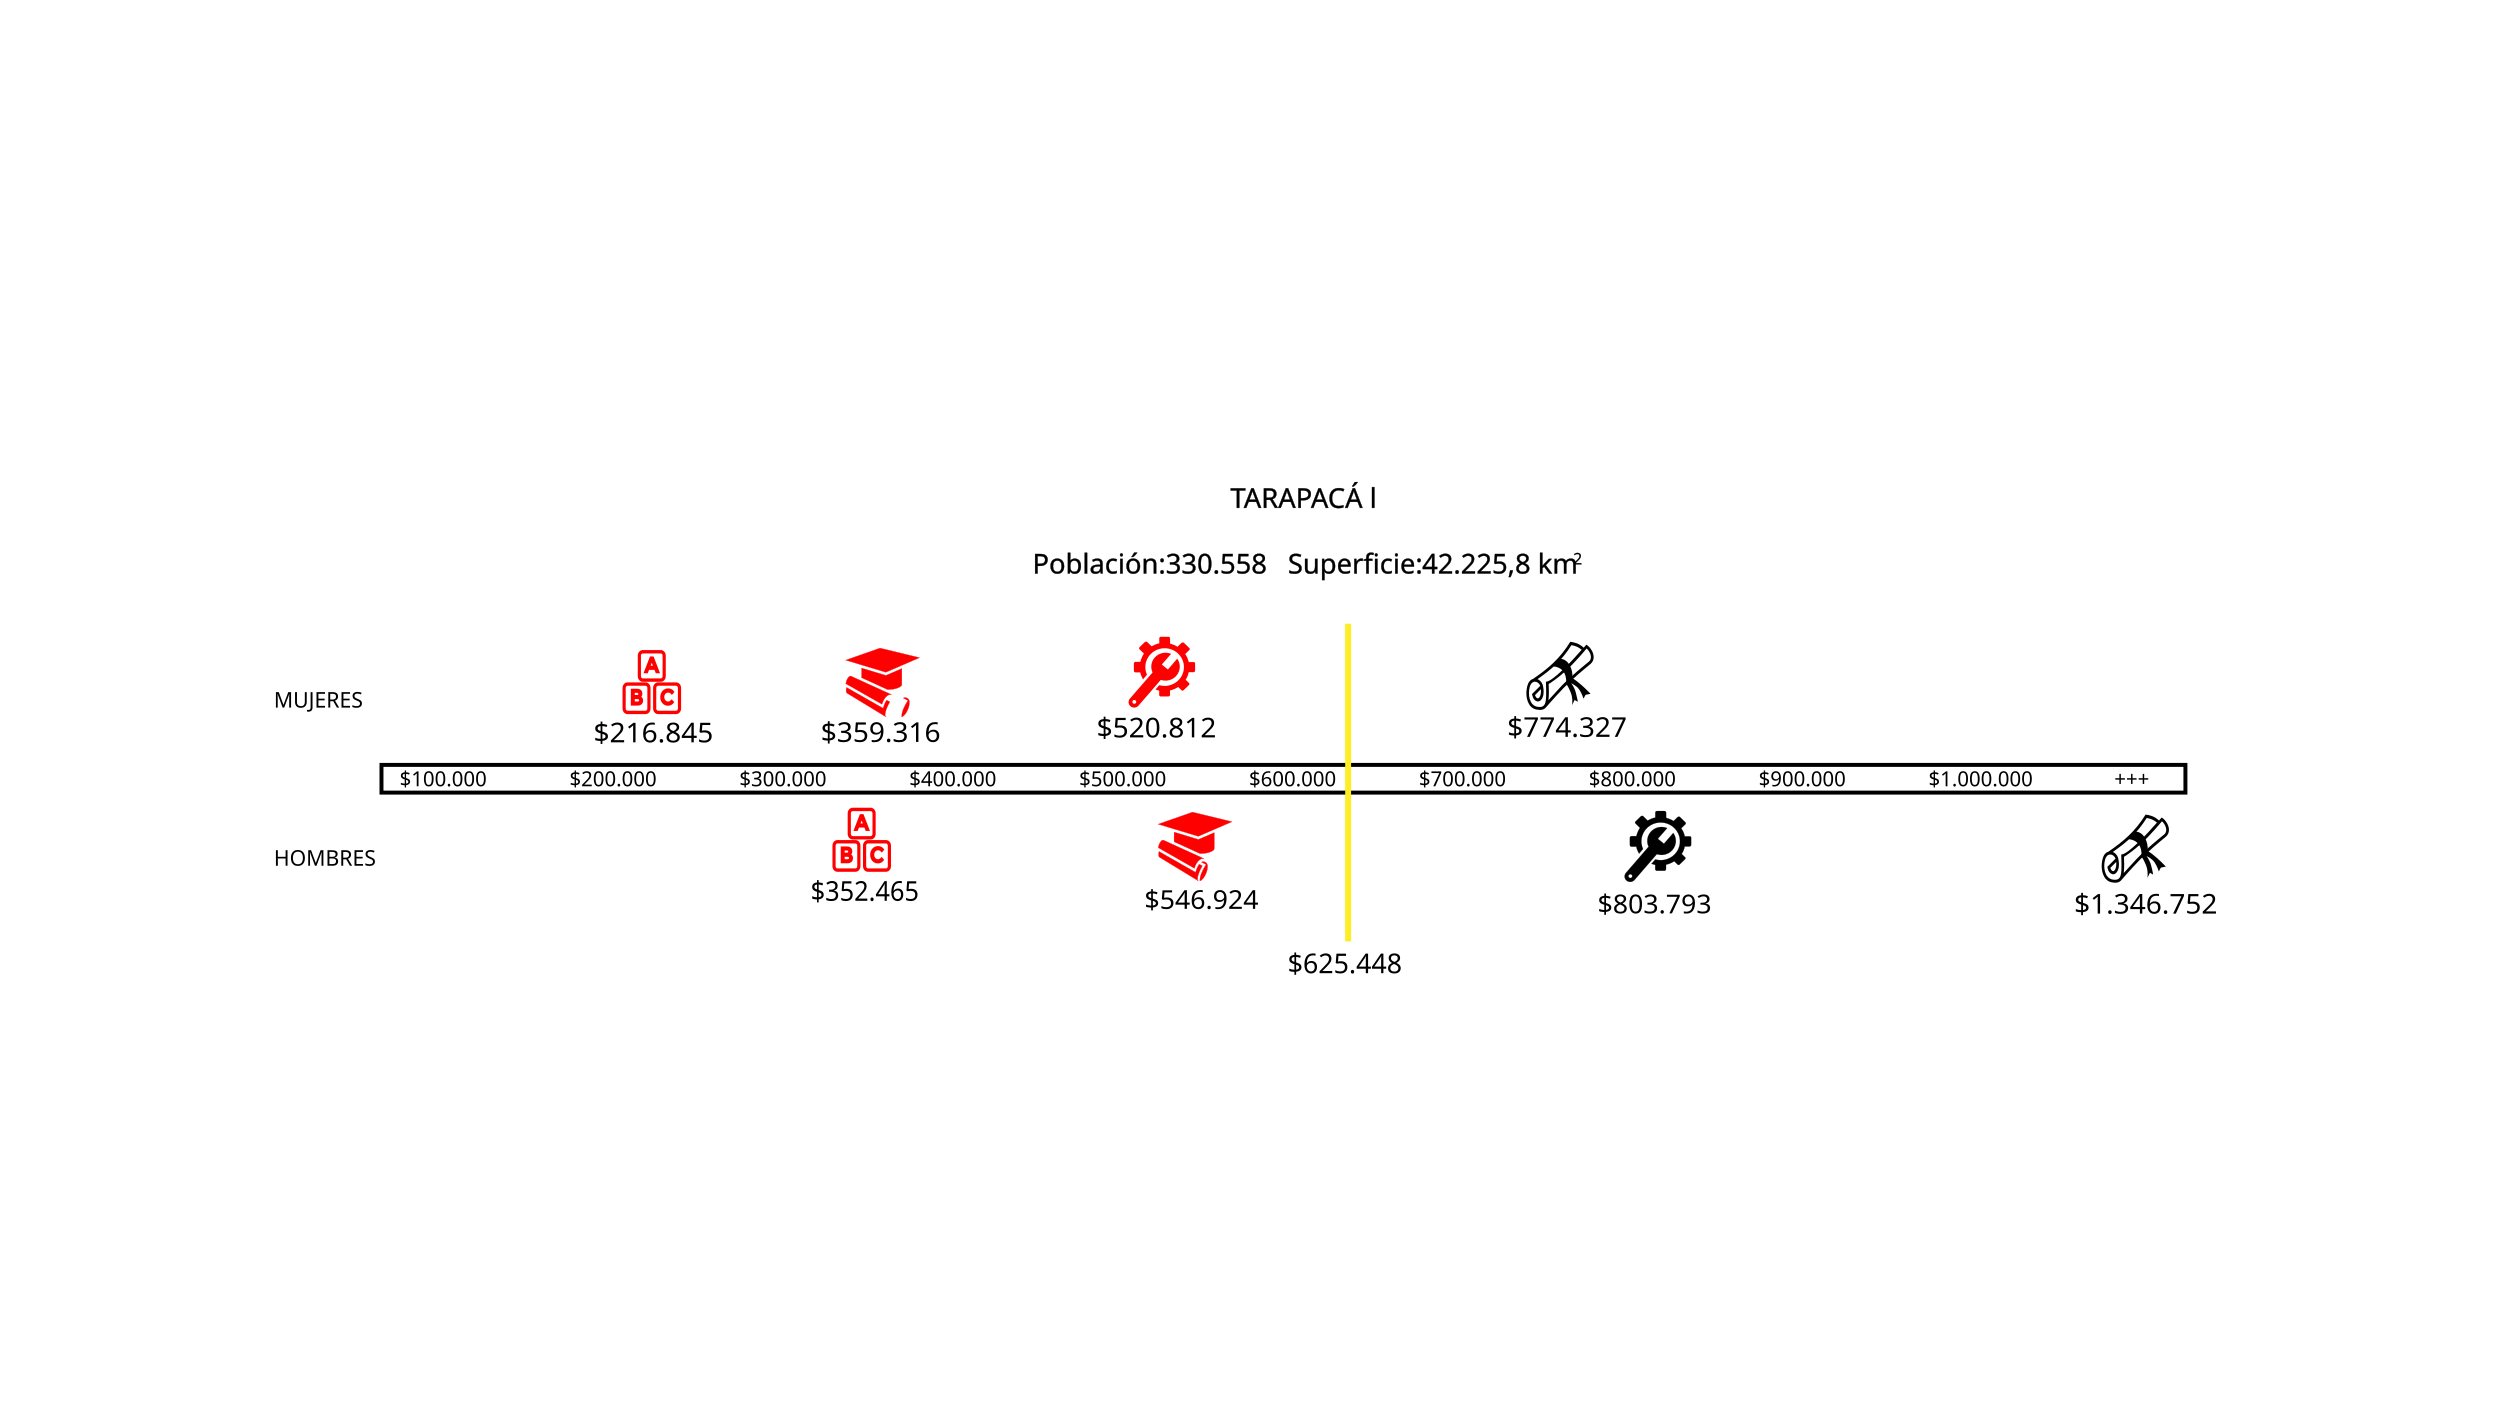
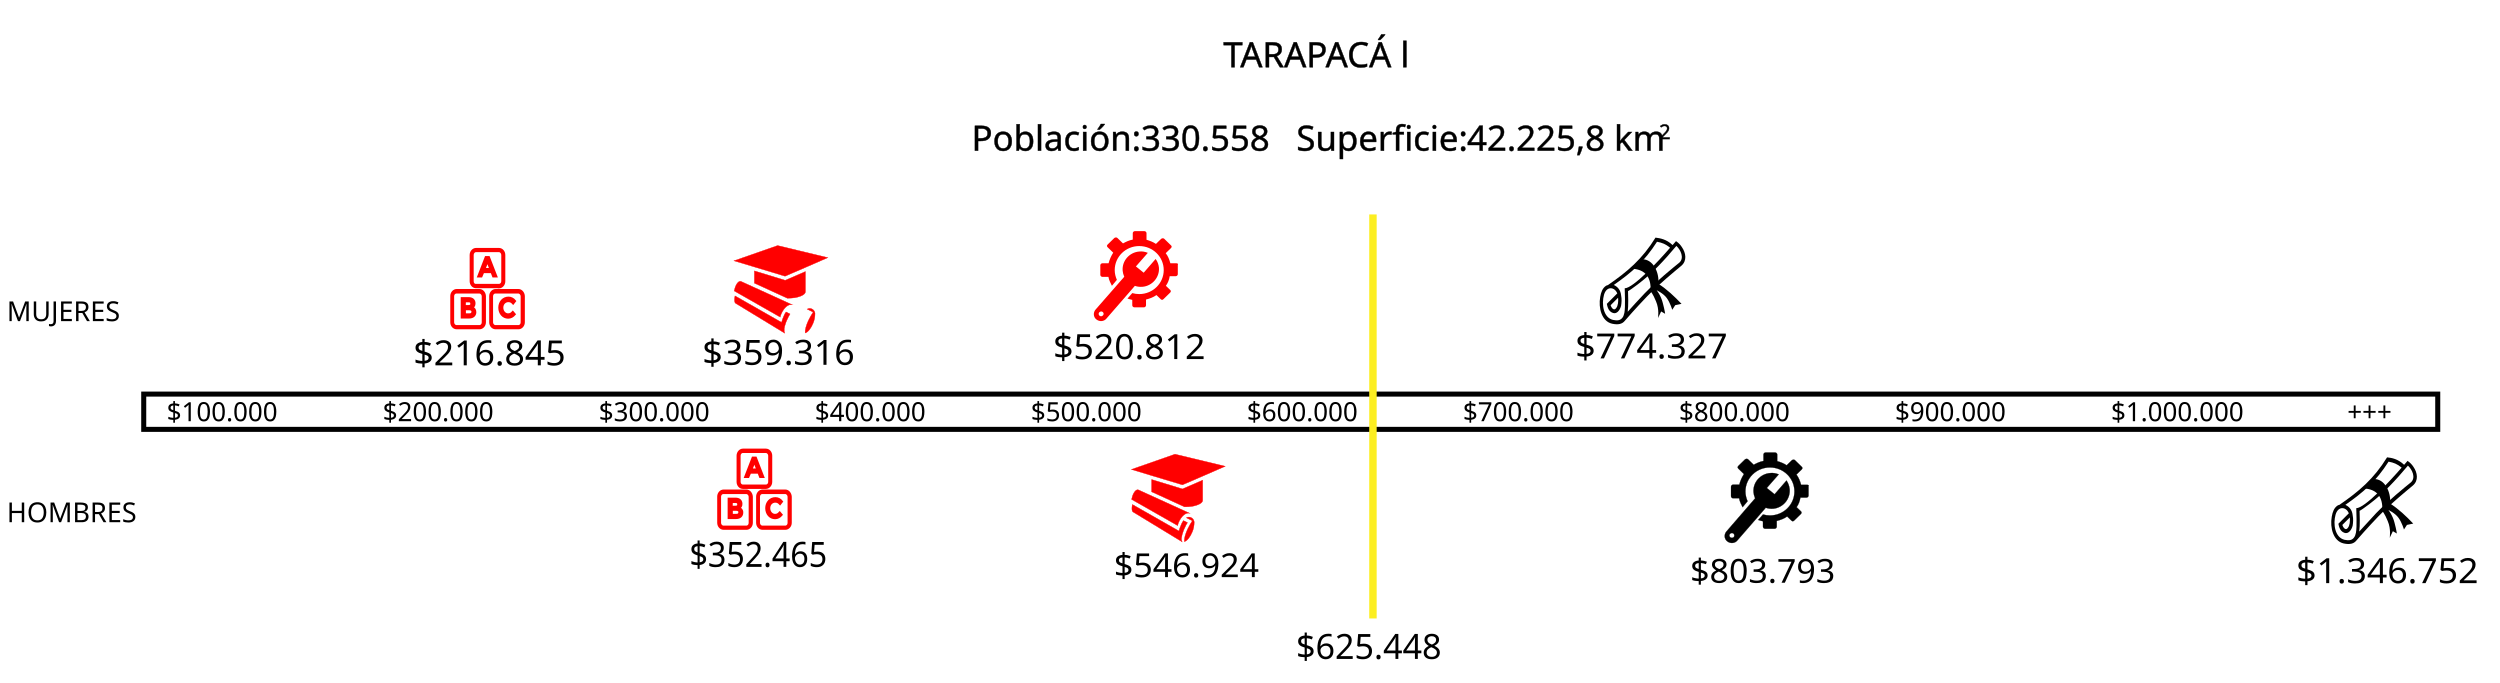
- <svg xmlns="http://www.w3.org/2000/svg" version="1.1" id="Capa_1" x="0px" y="0px" viewBox="0 0 1920 1080" style="enable-background:new 0 0 1920 1080;" xml:space="preserve">
+ <svg xmlns="http://www.w3.org/2000/svg" version="1.1" id="Capa_1" x="0px" y="0px" viewBox="0 0 1509.8 412.4" style="enable-background:new 0 0 1509.8 412.4;" xml:space="preserve">
  <style type="text/css">
	.st0{fill:none;stroke:#000000;stroke-width:3.04;stroke-miterlimit:10;}
	.st1{fill:none;}
- 	.st2{font-family:'Optima-Bold';}
+ 	.st2{font-family:'ArialMT';}
	.st3{font-size:16px;}
- 	.st4{letter-spacing:28.59;}
- 	.st5{letter-spacing:10.21;}
+ 	.st4{letter-spacing:27.6;}
+ 	.st5{letter-spacing:9.2;}
	.st6{fill:#FF0000;}
	.st7{font-size:21px;}
- 	.st8{stroke:#000000;stroke-width:0.25;stroke-miterlimit:10;}
- 	.st9{font-family:'Optima-Regular';}
+ 	.st8{fill:none;stroke:#000000;stroke-width:0.25;stroke-miterlimit:10;}
+ 	.st9{font-size:12.243px;}
	.st10{fill:#FCEE21;}
	.st11{font-family:'Arial-Black';}
	.st12{font-size:16.651px;}
	.st13{fill:#FF0000;stroke:#FF0000;stroke-width:1.334;stroke-miterlimit:10;}
	.st14{fill:#FF0000;stroke:#FF0000;stroke-width:0.217;stroke-miterlimit:10;}
	.st15{font-size:20px;}
	.st16{stroke:#000000;stroke-width:0.141;stroke-miterlimit:10;}
- 	.st17{fill-rule:evenodd;clip-rule:evenodd;}
</style>
-   <rect x="292.98" y="587.44" class="st0" width="1385.42" height="21.28" />
-   <rect x="306.89" y="591.82" class="st1" width="1371.8" height="36.79" />
-   <text transform="matrix(0.9794 0 0 1 306.8856 603.8527)">
-     <tspan x="0" y="0" class="st2 st3">$100.000</tspan>
-     <tspan x="66.72" y="0" class="st2 st3 st4">	</tspan>
-     <tspan x="99.91" y="0" class="st2 st3 st4">	</tspan>
-     <tspan x="133.21" y="0" class="st2 st3">$200.000</tspan>
-     <tspan x="199.93" y="0" class="st2 st3 st4">	</tspan>
-     <tspan x="233.12" y="0" class="st2 st3 st4">	</tspan>
-     <tspan x="266.42" y="0" class="st2 st3">$300.000</tspan>
-     <tspan x="333.14" y="0" class="st2 st3 st4">	</tspan>
-     <tspan x="366.33" y="0" class="st2 st3 st4">	</tspan>
-     <tspan x="399.63" y="0" class="st2 st3">$400.000</tspan>
-     <tspan x="466.35" y="0" class="st2 st3 st4">	</tspan>
-     <tspan x="499.54" y="0" class="st2 st3 st4">	</tspan>
-     <tspan x="532.85" y="0" class="st2 st3">$500.000</tspan>
-     <tspan x="599.57" y="0" class="st2 st3 st4">	</tspan>
-     <tspan x="632.75" y="0" class="st2 st3 st4">	</tspan>
-     <tspan x="666.06" y="0" class="st2 st3">$600.000</tspan>
-     <tspan x="732.78" y="0" class="st2 st3 st4">	</tspan>
-     <tspan x="765.97" y="0" class="st2 st3 st4">	</tspan>
-     <tspan x="799.27" y="0" class="st2 st3">$700.000</tspan>
-     <tspan x="865.99" y="0" class="st2 st3 st4">	</tspan>
-     <tspan x="899.18" y="0" class="st2 st3 st4">	</tspan>
-     <tspan x="932.48" y="0" class="st2 st3">$800.000</tspan>
-     <tspan x="999.2" y="0" class="st2 st3 st4">	</tspan>
-     <tspan x="1032.39" y="0" class="st2 st3 st4">	</tspan>
-     <tspan x="1065.69" y="0" class="st2 st3">$900.000</tspan>
-     <tspan x="1132.41" y="0" class="st2 st3 st4">	</tspan>
-     <tspan x="1165.6" y="0" class="st2 st3 st4">	</tspan>
-     <tspan x="1198.9" y="0" class="st2 st3">$1.000.000 </tspan>
-     <tspan x="1283.41" y="0" class="st2 st3 st5">	</tspan>
-     <tspan x="1298.81" y="0" class="st2 st3 st4">	</tspan>
-     <tspan x="1332.11" y="0" class="st2 st3">   +++</tspan>
-   </text>
-   <path class="st6" d="M916.69,508.47h-3.72c-0.57-2.29-1.37-4.25-2.75-6.15l3.15-3.07c0.17-0.17,0.4-0.56,0.4-0.78  c0-0.39-0.17-0.56-0.4-0.78l-4.12-4.02c-0.4-0.39-1.2-0.39-1.77,0l-3.15,3.07c-1.77-1.17-3.72-1.9-5.72-2.51v-4.02  c0-0.56-0.57-1.17-1.2-1.17h-5.89c-0.57,0-1.2,0.56-1.2,1.17v3.86c-2.17,0.39-4.12,1.34-5.89,2.29l-3.38-3.3  c-0.4-0.39-1.2-0.39-1.77,0l-4.12,4.02c-0.17,0.17-0.4,0.56-0.4,0.78c0,0.17,0.17,0.56,0.4,0.78l3.38,3.3  c-1.2,1.9-2.17,4.02-2.75,6.37h-3.78c-0.57,0-1.2,0.56-1.2,1.17v5.76c0,0.56,0.57,1.17,1.2,1.17h3.72c0.34,1.96,1.26,3.74,2.12,5.36  l3.03-3.58c-0.8-1.79-1.26-3.8-1.26-5.87c0-7.99,6.64-14.47,14.82-14.47c8.18,0,14.82,6.48,14.82,14.47s-6.64,14.47-14.82,14.47  c-1.43,0-2.86-0.22-4.18-0.56l-2.86,3.35c0.92,0.34,1.89,0.61,2.86,0.84v3.3c0,0.56,0.57,1.17,1.2,1.17h5.89  c0.57,0,1.2-0.56,1.2-1.17v-3.46c2.35-0.56,4.35-1.34,6.29-2.68l2.57,2.51c0.17,0.17,0.57,0.39,0.8,0.39s0.57-0.17,0.8-0.39  l4.12-4.02c0.17-0.17,0.4-0.56,0.4-0.78c0-0.39-0.17-0.56-0.4-0.78l-2.57-2.51c1.2-1.73,1.95-3.63,2.35-5.76h3.72  c0.57,0,1.2-0.56,1.2-1.17v-5.81C917.89,509.08,917.49,508.47,916.69,508.47z" />
-   <path class="st6" d="M906.05,511.09c-0.17-1.84-0.8-3.63-1.95-5.2l-7.15,8.27l-4.69-3.8l7.15-8.21c-1.66-0.67-3.43-0.95-5.21-0.84  c-6.01,0.5-10.53,5.7-10.01,11.57c0.11,1.17,0.4,2.35,0.92,3.46l0.06,0.11l-17.39,20.06c-0.74,0.84-1.09,1.96-1.03,3.07  c0.11,1.12,0.63,2.12,1.49,2.85c0.86,0.73,2,1.06,3.15,1.01c1.14-0.11,2.17-0.61,2.92-1.45l17.16-19.84l0.17,0.06  c1.43,0.45,2.92,0.61,4.4,0.5C902.04,522.22,906.56,517.02,906.05,511.09z M871.27,540.49c-0.86,0.06-1.54-0.56-1.6-1.34  c-0.06-0.84,0.57-1.51,1.37-1.56c0.86-0.06,1.54,0.56,1.6,1.34C872.7,539.71,872.12,540.43,871.27,540.49z" />
-   <rect x="988.9" y="731.63" class="st1" width="91.99" height="32.32" />
-   <text transform="matrix(0.9794 0 0 1 988.9042 747.4196)" class="st2 st7">$625.448</text>
-   <rect x="784" y="374.27" class="st1" width="439.9" height="108.68" />
-   <text transform="matrix(1 0 0 1 945.0023 390.0627)" class="st8 st2 st7">TARAPACÁ l</text>
-   <text transform="matrix(1 0 0 1 792.9501 440.4626)" class="st8 st2 st7">Población:</text>
-   <text transform="matrix(1 0 0 1 889.8427 440.4626)" class="st8 st9 st7"> 330.558   </text>
-   <text transform="matrix(1 0 0 1 989.0868 440.4626)" class="st8 st2 st7">Superficie:</text>
-   <text transform="matrix(1 0 0 1 1086.736 440.4626)" class="st8 st9 st7"> 42.225,8 km</text>
-   <text transform="matrix(0.583 0 0 0.583 1208.135 433.4699)" class="st8 st9 st7">2</text>
-   <rect x="1033.1" y="479" class="st10" width="4.53" height="244" />
-   <rect x="210.34" y="531.5" class="st1" width="105.45" height="23.66" />
-   <text transform="matrix(0.9794 0 0 1 210.3363 543.4244)" class="st11 st12">MUJERES</text>
-   <rect x="210.34" y="652.95" class="st1" width="96.18" height="26.03" />
-   <text transform="matrix(0.9794 0 0 1 210.3363 664.8683)" class="st11 st12">HOMBRES</text>
-   <rect x="409.4" y="415.74" class="st1" width="80.55" height="23.32" />
+   <rect x="86.8" y="238" class="st0" width="1385.4" height="21.3" />
+   <rect x="100.7" y="242.3" class="st1" width="1371.8" height="36.8" />
+   <text transform="matrix(0.9794 0 0 1 100.686 254.37)" class="st2 st3">$100.000</text>
+   <text transform="matrix(0.9794 0 0 1 166.0317 254.37)" class="st2 st3 st4"> </text>
+   <text transform="matrix(0.9794 0 0 1 198.538 254.37)" class="st2 st3 st4"> </text>
+   <text transform="matrix(0.9794 0 0 1 231.1518 254.37)" class="st2 st3">$200.000</text>
+   <text transform="matrix(0.9794 0 0 1 296.4975 254.37)" class="st2 st3 st4"> </text>
+   <text transform="matrix(0.9794 0 0 1 329.0038 254.37)" class="st2 st3 st4"> </text>
+   <text transform="matrix(0.9794 0 0 1 361.6176 254.37)" class="st2 st3">$300.000</text>
+   <text transform="matrix(0.9794 0 0 1 426.9633 254.37)" class="st2 st3 st4"> </text>
+   <text transform="matrix(0.9794 0 0 1 459.4692 254.37)" class="st2 st3 st4"> </text>
+   <text transform="matrix(0.9794 0 0 1 492.0834 254.37)" class="st2 st3">$400.000</text>
+   <text transform="matrix(0.9794 0 0 1 557.4291 254.37)" class="st2 st3 st4"> </text>
+   <text transform="matrix(0.9794 0 0 1 589.935 254.37)" class="st2 st3 st4"> </text>
+   <text transform="matrix(0.9794 0 0 1 622.559 254.37)" class="st2 st3">$500.000</text>
+   <text transform="matrix(0.9794 0 0 1 687.9047 254.37)" class="st2 st3 st4"> </text>
+   <text transform="matrix(0.9794 0 0 1 720.4018 254.37)" class="st2 st3 st4"> </text>
+   <text transform="matrix(0.9794 0 0 1 753.0248 254.37)" class="st2 st3">$600.000</text>
+   <text transform="matrix(0.9794 0 0 1 818.3705 254.37)" class="st2 st3 st4"> </text>
+   <text transform="matrix(0.9794 0 0 1 850.8774 254.37)" class="st2 st3 st4"> </text>
+   <text transform="matrix(0.9794 0 0 1 883.4907 254.37)" class="st2 st3">$700.000</text>
+   <text transform="matrix(0.9794 0 0 1 948.8364 254.37)" class="st2 st3 st4"> </text>
+   <text transform="matrix(0.9794 0 0 1 981.3432 254.37)" class="st2 st3 st4"> </text>
+   <text transform="matrix(0.9794 0 0 1 1013.957 254.37)" class="st2 st3">$800.000</text>
+   <text transform="matrix(0.9794 0 0 1 1079.302 254.37)" class="st2 st3 st4"> </text>
+   <text transform="matrix(0.9794 0 0 1 1111.809 254.37)" class="st2 st3 st4"> </text>
+   <text transform="matrix(0.9794 0 0 1 1144.423 254.37)" class="st2 st3">$900.000</text>
+   <text transform="matrix(0.9794 0 0 1 1209.768 254.37)" class="st2 st3 st4"> </text>
+   <text transform="matrix(0.9794 0 0 1 1242.275 254.37)" class="st2 st3 st4"> </text>
+   <text transform="matrix(0.9794 0 0 1 1274.889 254.37)" class="st2 st3">$1.000.000 </text>
+   <text transform="matrix(0.9794 0 0 1 1357.658 254.37)" class="st2 st3 st5"> </text>
+   <text transform="matrix(0.9794 0 0 1 1372.741 254.37)" class="st2 st3 st4"> </text>
+   <text transform="matrix(0.9794 0 0 1 1405.355 254.37)" class="st2 st3">   +++</text>
+   <path class="st6" d="M710.5,159h-3.7c-0.6-2.3-1.4-4.3-2.8-6.1l3.2-3.1c0.2-0.2,0.4-0.6,0.4-0.8c0-0.4-0.2-0.6-0.4-0.8l-4.1-4  c-0.4-0.4-1.2-0.4-1.8,0l-3.2,3.1c-1.8-1.2-3.7-1.9-5.7-2.5v-4c0-0.6-0.6-1.2-1.2-1.2h-5.9c-0.6,0-1.2,0.6-1.2,1.2v3.9  c-2.2,0.4-4.1,1.3-5.9,2.3l-3.4-3.3c-0.4-0.4-1.2-0.4-1.8,0l-4.1,4c-0.2,0.2-0.4,0.6-0.4,0.8c0,0.2,0.2,0.6,0.4,0.8l3.4,3.3  c-1.2,1.9-2.2,4-2.8,6.4h-3.8c-0.6,0-1.2,0.6-1.2,1.2v5.8c0,0.6,0.6,1.2,1.2,1.2h3.7c0.3,2,1.3,3.7,2.1,5.4l3-3.6  c-0.8-1.8-1.3-3.8-1.3-5.9c0-8,6.6-14.5,14.8-14.5s14.8,6.5,14.8,14.5s-6.6,14.5-14.8,14.5c-1.4,0-2.9-0.2-4.2-0.6l-2.9,3.3  c0.9,0.3,1.9,0.6,2.9,0.8v3.3c0,0.6,0.6,1.2,1.2,1.2h5.9c0.6,0,1.2-0.6,1.2-1.2v-3.5c2.3-0.6,4.3-1.3,6.3-2.7l2.6,2.5  c0.2,0.2,0.6,0.4,0.8,0.4s0.6-0.2,0.8-0.4l4.1-4c0.2-0.2,0.4-0.6,0.4-0.8c0-0.4-0.2-0.6-0.4-0.8l-2.6-2.5c1.2-1.7,2-3.6,2.3-5.8h3.7  c0.6,0,1.2-0.6,1.2-1.2v-5.8C711.7,159.6,711.3,159,710.5,159z" />
+   <path class="st6" d="M699.9,161.6c-0.2-1.8-0.8-3.6-2-5.2l-7.2,8.3l-4.7-3.8l7.2-8.2c-1.7-0.7-3.4-1-5.2-0.8  c-6,0.5-10.5,5.7-10,11.6c0.1,1.2,0.4,2.3,0.9,3.5l0.1,0.1L661.6,187c-0.7,0.8-1.1,2-1,3.1c0.1,1.1,0.6,2.1,1.5,2.8s2,1.1,3.2,1  c1.1-0.1,2.2-0.6,2.9-1.5l17.2-19.8l0.2,0.1c1.4,0.5,2.9,0.6,4.4,0.5C695.8,172.7,700.4,167.5,699.9,161.6z M665.1,191  c-0.9,0.1-1.5-0.6-1.6-1.3c-0.1-0.8,0.6-1.5,1.4-1.6c0.9-0.1,1.5,0.6,1.6,1.3S665.9,190.9,665.1,191z" />
+   <rect x="782.7" y="382.1" class="st1" width="92" height="32.3" />
+   <text transform="matrix(0.9794 0 0 1 782.7045 397.9374)" class="st2 st7">$625.448</text>
+   <rect x="577.8" y="24.8" class="st1" width="439.9" height="108.7" />
+   <text transform="matrix(1 0 0 1 738.8026 40.5802)" class="st2 st7">TARAPACÁ l</text>
+   <text transform="matrix(1 0 0 1 738.8026 40.5802)" class="st8 st2 st7">TARAPACÁ l</text>
+   <text transform="matrix(1 0 0 1 586.7503 90.9801)" class="st2 st7">Población:</text>
+   <text transform="matrix(1 0 0 1 586.7503 90.9801)" class="st8 st2 st7">Población:</text>
+   <text transform="matrix(1 0 0 1 683.6429 90.9801)" class="st2 st7"> 330.558   </text>
+   <text transform="matrix(1 0 0 1 683.6429 90.9801)" class="st8 st2 st7"> 330.558   </text>
+   <text transform="matrix(1 0 0 1 782.887 90.9801)" class="st2 st7">Superficie:</text>
+   <text transform="matrix(1 0 0 1 782.887 90.9801)" class="st8 st2 st7">Superficie:</text>
+   <text transform="matrix(1 0 0 1 880.5359 90.9801)" class="st2 st7"> 42.225,8 km</text>
+   <text transform="matrix(1 0 0 1 880.5359 90.9801)" class="st8 st2 st7"> 42.225,8 km</text>
+   <text transform="matrix(1 0 0 1 1001.935 83.9872)" class="st2 st9">2</text>
+   <text transform="matrix(1 0 0 1 1001.935 83.9872)" class="st8 st2 st9">2</text>
+   <rect x="826.9" y="129.5" class="st10" width="4.5" height="244" />
+   <rect x="4.1" y="182" class="st1" width="105.4" height="23.7" />
+   <text transform="matrix(0.9794 0 0 1 4.1366 193.9423)" class="st11 st12">MUJERES</text>
+   <rect x="4.1" y="303.5" class="st1" width="96.2" height="26" />
+   <text transform="matrix(0.9794 0 0 1 4.1366 315.3857)" class="st11 st12">HOMBRES</text>
+   <rect x="203.2" y="66.3" class="st1" width="80.6" height="23.3" />
  <g>
    <g>
-       <path class="st13" d="M656.99,645.83h-13.84c-1.74,0-3.16,1.62-3.16,3.61v15.82c0,1.99,1.42,3.61,3.16,3.61h13.84    c1.74,0,3.16-1.62,3.16-3.61v-15.82C660.14,647.45,658.73,645.83,656.99,645.83z M659.04,665.26c0,1.3-0.92,2.35-2.06,2.35h-13.84    c-1.13,0-2.06-1.06-2.06-2.35v-15.82c0-1.3,0.92-2.35,2.06-2.35h13.84c1.13,0,2.06,1.06,2.06,2.35L659.04,665.26L659.04,665.26z" />
-       <path class="st13" d="M652.39,656.3c0.96-0.49,1.49-1.1,1.49-2.5c0-1.72-1.01-3.07-3.58-3.07h-3.95v11.59h4.44    c2.64,0,3.66-1.48,3.66-3.22C654.45,657.61,653.62,656.61,652.39,656.3z M648.06,652.54h2.19c1.09,0,1.84,0.32,1.84,1.56    c0,0.96-0.62,1.44-1.86,1.44h-2.18L648.06,652.54L648.06,652.54z M650.75,660.51h-2.68v-3.17h2.47c1.44,0,2.16,0.51,2.16,1.54    C652.69,660.21,651.92,660.51,650.75,660.51z" />
-       <path class="st13" d="M668.68,644.05c1.74,0,3.16-1.62,3.16-3.61v-15.82c0-1.99-1.42-3.61-3.16-3.61h-13.84    c-1.74,0-3.16,1.62-3.16,3.61v15.82c0,1.99,1.42,3.61,3.16,3.61L668.68,644.05L668.68,644.05z M652.79,640.45v-15.82    c0-1.3,0.92-2.35,2.06-2.35h13.84c1.13,0,2.06,1.06,2.06,2.35v15.82c0,1.3-0.92,2.35-2.06,2.35h-13.84    C653.71,642.8,652.79,641.74,652.79,640.45z" />
-       <path class="st13" d="M659.23,634.87h5.08l1.02,2.64h1.83l-4.47-11.59h-1.83l-4.47,11.59h1.83L659.23,634.87z M661.76,628.29    l1.84,4.78h-3.68L661.76,628.29z" />
-       <path class="st13" d="M680.45,645.83h-13.84c-1.74,0-3.16,1.62-3.16,3.61v15.82c0,1.99,1.42,3.61,3.16,3.61h13.84    c1.74,0,3.16-1.62,3.16-3.61v-15.82C683.6,647.45,682.19,645.83,680.45,645.83z M682.51,665.26c0,1.3-0.92,2.35-2.06,2.35h-13.84    c-1.13,0-2.06-1.06-2.06-2.35v-15.82c0-1.3,0.92-2.35,2.06-2.35h13.84c1.13,0,2.06,1.06,2.06,2.35L682.51,665.26L682.51,665.26z" />
-       <path class="st13" d="M674.35,652.37c1.23,0,1.98,0.43,2.89,1.43l1.09-1.36c-1.05-1.33-2.37-1.99-3.94-1.99    c-3.19,0-5.45,2.61-5.45,6.03c0,3.53,2.31,5.97,5.33,5.97c1.53,0,2.84-0.68,3.91-2.04l-1.1-1.29c-1.05,1.12-1.82,1.43-2.86,1.43    c-1.83,0-3.5-1.68-3.5-4.14C670.73,653.99,672.35,652.37,674.35,652.37z" />
+       <path class="st13" d="M450.8,296.3H437c-1.7,0-3.2,1.6-3.2,3.6v15.8c0,2,1.4,3.6,3.2,3.6h13.8c1.7,0,3.2-1.6,3.2-3.6V300    C453.9,298,452.5,296.3,450.8,296.3z M452.8,315.8c0,1.3-0.9,2.3-2.1,2.3h-13.8c-1.1,0-2.1-1.1-2.1-2.3V300c0-1.3,0.9-2.3,2.1-2.3    h13.8c1.1,0,2.1,1.1,2.1,2.3V315.8L452.8,315.8z" />
+       <path class="st13" d="M446.2,306.8c1-0.5,1.5-1.1,1.5-2.5c0-1.7-1-3.1-3.6-3.1h-4v11.6h4.4c2.6,0,3.7-1.5,3.7-3.2    C448.3,308.1,447.4,307.1,446.2,306.8z M441.9,303.1h2.2c1.1,0,1.8,0.3,1.8,1.6c0,1-0.6,1.4-1.9,1.4h-2.2L441.9,303.1L441.9,303.1    z M444.6,311h-2.7v-3.2h2.5c1.4,0,2.2,0.5,2.2,1.5C446.5,310.7,445.7,311,444.6,311z" />
+       <path class="st13" d="M462.5,294.6c1.7,0,3.2-1.6,3.2-3.6v-15.8c0-2-1.4-3.6-3.2-3.6h-13.8c-1.7,0-3.2,1.6-3.2,3.6V291    c0,2,1.4,3.6,3.2,3.6H462.5L462.5,294.6z M446.6,291v-15.8c0-1.3,0.9-2.3,2.1-2.3h13.8c1.1,0,2.1,1.1,2.1,2.3V291    c0,1.3-0.9,2.3-2.1,2.3h-13.8C447.5,293.3,446.6,292.3,446.6,291z" />
+       <path class="st13" d="M453,285.4h5.1l1,2.6h1.8l-4.5-11.6h-1.8l-4.5,11.6h1.8L453,285.4z M455.6,278.8l1.8,4.8h-3.7L455.6,278.8z" />
+       <path class="st13" d="M474.3,296.3h-13.8c-1.7,0-3.2,1.6-3.2,3.6v15.8c0,2,1.4,3.6,3.2,3.6h13.8c1.7,0,3.2-1.6,3.2-3.6V300    C477.4,298,476,296.3,474.3,296.3z M476.3,315.8c0,1.3-0.9,2.3-2.1,2.3h-13.8c-1.1,0-2.1-1.1-2.1-2.3V300c0-1.3,0.9-2.3,2.1-2.3    h13.8c1.1,0,2.1,1.1,2.1,2.3V315.8L476.3,315.8z" />
+       <path class="st13" d="M468.2,302.9c1.2,0,2,0.4,2.9,1.4l1.1-1.4c-1-1.3-2.4-2-3.9-2c-3.2,0-5.5,2.6-5.5,6c0,3.5,2.3,6,5.3,6    c1.5,0,2.8-0.7,3.9-2l-1.1-1.3c-1,1.1-1.8,1.4-2.9,1.4c-1.8,0-3.5-1.7-3.5-4.1C464.5,304.5,466.2,302.9,468.2,302.9z" />
    </g>
-     <rect x="622.56" y="676.02" class="st1" width="84.34" height="24.12" />
-     <text transform="matrix(0.9273 0 0 1 622.5585 691.8077)" class="st2 st7">$352.465</text>
+     <rect x="416.4" y="326.5" class="st1" width="84.3" height="24.1" />
+     <text transform="matrix(0.9273 0 0 1 416.3588 342.3251)" class="st2 st7">$352.465</text>
  </g>
-   <path class="st14" d="M696.93,536.28c-0.64-0.41-1.35-0.59-2.06-0.54c-0.39,0.05-0.77,0.18-1.12,0.38l3.58,1.85  c-1.06,1.61-2.03,3.32-2.89,5.11c-0.62,1.25-1.12,2.59-1.5,3.99c-0.33,1.12-0.46,2.31-0.38,3.5c1.71-0.49,3.52-2.9,4.69-5.78  c0.83-1.84,1.23-3.94,1.15-6.06C698.27,537.65,697.71,536.74,696.93,536.28z" />
-   <path class="st14" d="M661.75,513.1v7.41l19.89,9.06h0.01c1.52,0,3.04-0.11,4.55-0.33c3.88-0.72,6.39-2.11,6.39-3.57v-12.21  l-12.21,5.29L661.75,513.1z" />
-   <polygon class="st14" points="675.84,497.76 649.52,506.98 661.75,510.68 680.3,516.29 692.59,510.98 706.13,505.11 " />
-   <path class="st14" d="M679.83,547.98c0.02-0.15,0.05-0.33,0.07-0.52c0.02-0.19,0.07-0.41,0.14-0.63l0.04-0.14  c0.45-1.7,1.05-3.32,1.8-4.84c0.44-0.96,0.94-1.88,1.48-2.75c0.02-0.03,0.04-0.06,0.05-0.1l-2.42-1.24  c-0.57,0.77-1.05,1.63-1.44,2.56c-0.53,1.16-0.97,2.38-1.31,3.65l-28.08-16l-0.17,0.96c-0.24,1.48-0.17,3.05,0.58,3.45l29.61,18.02  C679.76,550.01,679.66,549.15,679.83,547.98z" />
-   <path class="st14" d="M677.89,539.24c1.67-4.12,4.61-6.48,6.87-5.72l-0.09-0.04l-30.93-14.12c-1.15-0.63-2.8,1.04-3.7,3.77  c-0.21,0.62-0.36,1.27-0.46,1.93l27.76,15.81C677.49,540.31,677.68,539.76,677.89,539.24z" />
-   <rect x="630.33" y="554.01" class="st1" width="99.56" height="21.94" />
-   <text transform="matrix(1.0255 0 0 1 630.3348 569.8019)" class="st2 st7">$359.316</text>
+   <path class="st14" d="M490.7,186.8c-0.6-0.4-1.3-0.6-2.1-0.5c-0.4,0-0.8,0.2-1.1,0.4l3.6,1.8c-1.1,1.6-2,3.3-2.9,5.1  c-0.6,1.3-1.1,2.6-1.5,4c-0.3,1.1-0.5,2.3-0.4,3.5c1.7-0.5,3.5-2.9,4.7-5.8c0.8-1.8,1.2-3.9,1.2-6.1  C492.1,188.2,491.5,187.3,490.7,186.8z" />
+   <path class="st14" d="M455.6,163.6v7.4l19.9,9.1h0c1.5,0,3-0.1,4.5-0.3c3.9-0.7,6.4-2.1,6.4-3.6V164l-12.2,5.3L455.6,163.6z" />
+   <polygon class="st14" points="469.6,148.3 443.3,157.5 455.6,161.2 474.1,166.8 486.4,161.5 499.9,155.6 " />
+   <path class="st14" d="M473.6,198.5c0-0.2,0-0.3,0.1-0.5s0.1-0.4,0.1-0.6l0-0.1c0.5-1.7,1-3.3,1.8-4.8c0.4-1,0.9-1.9,1.5-2.8  c0,0,0-0.1,0-0.1l-2.4-1.2c-0.6,0.8-1,1.6-1.4,2.6c-0.5,1.2-1,2.4-1.3,3.7l-28.1-16l-0.2,1c-0.2,1.5-0.2,3,0.6,3.5l29.6,18  C473.6,200.5,473.5,199.7,473.6,198.5z" />
+   <path class="st14" d="M471.7,189.8c1.7-4.1,4.6-6.5,6.9-5.7l-0.1,0l-30.9-14.1c-1.2-0.6-2.8,1-3.7,3.8c-0.2,0.6-0.4,1.3-0.5,1.9  l27.8,15.8C471.3,190.8,471.5,190.3,471.7,189.8z" />
+   <rect x="424.1" y="204.5" class="st1" width="99.6" height="21.9" />
+   <text transform="matrix(1.0255 0 0 1 424.1352 220.3192)" class="st2 st7">$359.316</text>
  <g>
    <g>
-       <path class="st13" d="M495.78,524.73h-13.84c-1.74,0-3.16,1.62-3.16,3.61v15.82c0,1.99,1.42,3.61,3.16,3.61h13.84    c1.74,0,3.16-1.62,3.16-3.61v-15.82C498.94,526.35,497.53,524.73,495.78,524.73z M497.84,544.16c0,1.3-0.92,2.35-2.06,2.35h-13.84    c-1.13,0-2.06-1.06-2.06-2.35v-15.82c0-1.3,0.92-2.35,2.06-2.35h13.84c1.13,0,2.06,1.06,2.06,2.35L497.84,544.16L497.84,544.16z" />
-       <path class="st13" d="M491.18,535.2c0.96-0.49,1.49-1.1,1.49-2.5c0-1.72-1.01-3.07-3.58-3.07h-3.95v11.59h4.44    c2.64,0,3.66-1.48,3.66-3.22C493.24,536.51,492.42,535.5,491.18,535.2z M486.86,531.43h2.19c1.09,0,1.84,0.32,1.84,1.56    c0,0.96-0.62,1.44-1.86,1.44h-2.18L486.86,531.43L486.86,531.43z M489.55,539.41h-2.68v-3.17h2.47c1.44,0,2.16,0.51,2.16,1.54    C491.49,539.11,490.71,539.41,489.55,539.41z" />
-       <path class="st13" d="M507.48,522.95c1.74,0,3.16-1.62,3.16-3.61v-15.82c0-1.99-1.42-3.61-3.16-3.61h-13.84    c-1.74,0-3.16,1.62-3.16,3.61v15.82c0,1.99,1.42,3.61,3.16,3.61L507.48,522.95L507.48,522.95z M491.58,519.34v-15.82    c0-1.3,0.92-2.35,2.06-2.35h13.84c1.13,0,2.06,1.06,2.06,2.35v15.82c0,1.3-0.92,2.35-2.06,2.35h-13.84    C492.51,521.7,491.58,520.64,491.58,519.34z" />
-       <path class="st13" d="M498.02,513.77h5.08l1.02,2.64h1.83l-4.47-11.59h-1.83l-4.47,11.59h1.83L498.02,513.77z M500.56,507.18    l1.84,4.78h-3.68L500.56,507.18z" />
-       <path class="st13" d="M519.25,524.73h-13.84c-1.74,0-3.16,1.62-3.16,3.61v15.82c0,1.99,1.42,3.61,3.16,3.61h13.84    c1.74,0,3.16-1.62,3.16-3.61v-15.82C522.4,526.35,520.99,524.73,519.25,524.73z M521.3,544.16c0,1.3-0.92,2.35-2.06,2.35h-13.84    c-1.13,0-2.06-1.06-2.06-2.35v-15.82c0-1.3,0.92-2.35,2.06-2.35h13.84c1.13,0,2.06,1.06,2.06,2.35L521.3,544.16L521.3,544.16z" />
-       <path class="st13" d="M513.15,531.27c1.23,0,1.98,0.43,2.89,1.43l1.09-1.36c-1.05-1.33-2.37-1.99-3.94-1.99    c-3.19,0-5.45,2.61-5.45,6.03c0,3.53,2.31,5.97,5.33,5.97c1.53,0,2.84-0.68,3.91-2.04l-1.1-1.29c-1.05,1.12-1.82,1.43-2.86,1.43    c-1.83,0-3.5-1.68-3.5-4.14C509.53,532.89,511.15,531.27,513.15,531.27z" />
+       <path class="st13" d="M289.6,175.2h-13.8c-1.7,0-3.2,1.6-3.2,3.6v15.8c0,2,1.4,3.6,3.2,3.6h13.8c1.7,0,3.2-1.6,3.2-3.6v-15.8    C292.7,176.9,291.3,175.2,289.6,175.2z M291.6,194.7c0,1.3-0.9,2.3-2.1,2.3h-13.8c-1.1,0-2.1-1.1-2.1-2.3v-15.8    c0-1.3,0.9-2.3,2.1-2.3h13.8c1.1,0,2.1,1.1,2.1,2.3V194.7L291.6,194.7z" />
+       <path class="st13" d="M285,185.7c1-0.5,1.5-1.1,1.5-2.5c0-1.7-1-3.1-3.6-3.1h-4v11.6h4.4c2.6,0,3.7-1.5,3.7-3.2    C287,187,286.2,186,285,185.7z M280.7,181.9h2.2c1.1,0,1.8,0.3,1.8,1.6c0,1-0.6,1.4-1.9,1.4h-2.2L280.7,181.9L280.7,181.9z     M283.4,189.9h-2.7v-3.2h2.5c1.4,0,2.2,0.5,2.2,1.5C285.3,189.6,284.5,189.9,283.4,189.9z" />
+       <path class="st13" d="M301.3,173.5c1.7,0,3.2-1.6,3.2-3.6V154c0-2-1.4-3.6-3.2-3.6h-13.8c-1.7,0-3.2,1.6-3.2,3.6v15.8    c0,2,1.4,3.6,3.2,3.6H301.3L301.3,173.5z M285.4,169.9V154c0-1.3,0.9-2.4,2.1-2.4h13.8c1.1,0,2.1,1.1,2.1,2.4v15.8    c0,1.3-0.9,2.3-2.1,2.3h-13.8C286.3,172.2,285.4,171.2,285.4,169.9z" />
+       <path class="st13" d="M291.8,164.3h5.1l1,2.6h1.8l-4.5-11.6h-1.8l-4.5,11.6h1.8L291.8,164.3z M294.4,157.7l1.8,4.8h-3.7    L294.4,157.7z" />
+       <path class="st13" d="M313.1,175.2h-13.8c-1.7,0-3.2,1.6-3.2,3.6v15.8c0,2,1.4,3.6,3.2,3.6h13.8c1.7,0,3.2-1.6,3.2-3.6v-15.8    C316.2,176.9,314.8,175.2,313.1,175.2z M315.1,194.7c0,1.3-0.9,2.3-2.1,2.3h-13.8c-1.1,0-2.1-1.1-2.1-2.3v-15.8    c0-1.3,0.9-2.3,2.1-2.3H313c1.1,0,2.1,1.1,2.1,2.3V194.7L315.1,194.7z" />
+       <path class="st13" d="M307,181.8c1.2,0,2,0.4,2.9,1.4l1.1-1.4c-1-1.3-2.4-2-3.9-2c-3.2,0-5.5,2.6-5.5,6c0,3.5,2.3,6,5.3,6    c1.5,0,2.8-0.7,3.9-2l-1.1-1.3c-1,1.1-1.8,1.4-2.9,1.4c-1.8,0-3.5-1.7-3.5-4.1C303.3,183.4,305,181.8,307,181.8z" />
    </g>
-     <rect x="455.81" y="554.33" class="st1" width="93.09" height="18.81" />
-     <text transform="matrix(1.0255 0 0 1 455.807 570.1198)" class="st2 st7">$216.845</text>
+     <rect x="249.6" y="204.8" class="st1" width="93.1" height="18.8" />
+     <text transform="matrix(1.0255 0 0 1 249.6073 220.6376)" class="st2 st7">$216.845</text>
  </g>
  <g>
-     <path class="st14" d="M925.91,662.26c-0.64-0.41-1.35-0.59-2.06-0.54c-0.39,0.05-0.77,0.18-1.12,0.38l3.58,1.85   c-1.06,1.61-2.03,3.32-2.89,5.11c-0.62,1.25-1.12,2.59-1.5,3.99c-0.33,1.12-0.46,2.31-0.38,3.5c1.71-0.49,3.52-2.9,4.69-5.78   c0.83-1.84,1.23-3.94,1.15-6.06C927.24,663.63,926.68,662.72,925.91,662.26z" />
-     <path class="st14" d="M901.72,639.08v7.41l19.89,9.06h0.01c1.52,0,3.04-0.11,4.55-0.33c3.88-0.72,6.39-2.11,6.39-3.57v-12.21   l-12.21,5.29L901.72,639.08z" />
-     <polygon class="st14" points="915.81,623.74 889.49,632.96 901.72,636.66 920.27,642.28 932.56,636.96 946.1,631.09  " />
-     <path class="st14" d="M919.8,673.96c0.02-0.15,0.05-0.33,0.07-0.52c0.02-0.19,0.07-0.41,0.14-0.63l0.04-0.14   c0.45-1.7,1.05-3.32,1.8-4.84c0.44-0.96,0.94-1.88,1.48-2.75c0.02-0.03,0.04-0.06,0.05-0.09l-2.42-1.24   c-0.57,0.77-1.05,1.63-1.44,2.56c-0.53,1.16-0.97,2.38-1.31,3.65l-28.08-16l-0.17,0.96c-0.24,1.48-0.17,3.05,0.58,3.45l29.61,18.02   C919.73,675.99,919.63,675.13,919.8,673.96z" />
-     <path class="st14" d="M917.86,665.22c1.67-4.12,4.61-6.48,6.87-5.72l-0.09-0.04l-30.93-14.12c-1.15-0.63-2.8,1.04-3.7,3.77   c-0.21,0.62-0.36,1.27-0.46,1.93l27.76,15.81C917.46,666.29,917.65,665.75,917.86,665.22z" />
-     <rect x="878.9" y="682.99" class="st1" width="100" height="20.96" />
-     <text transform="matrix(1.0255 0 0 1 878.8973 698.0314)" class="st2 st15">$546.924</text>
+     <path class="st14" d="M719.7,312.8c-0.6-0.4-1.3-0.6-2.1-0.5c-0.4,0-0.8,0.2-1.1,0.4l3.6,1.8c-1.1,1.6-2,3.3-2.9,5.1   c-0.6,1.3-1.1,2.6-1.5,4c-0.3,1.1-0.5,2.3-0.4,3.5c1.7-0.5,3.5-2.9,4.7-5.8c0.8-1.8,1.2-3.9,1.2-6.1   C721,314.1,720.5,313.2,719.7,312.8z" />
+     <path class="st14" d="M695.5,289.6v7.4l19.9,9.1h0c1.5,0,3-0.1,4.5-0.3c3.9-0.7,6.4-2.1,6.4-3.6V290l-12.2,5.3L695.5,289.6z" />
+     <polygon class="st14" points="709.6,274.3 683.3,283.5 695.5,287.2 714.1,292.8 726.4,287.5 739.9,281.6  " />
+     <path class="st14" d="M713.6,324.5c0-0.2,0-0.3,0.1-0.5s0.1-0.4,0.1-0.6l0-0.1c0.5-1.7,1-3.3,1.8-4.8c0.4-1,0.9-1.9,1.5-2.8   c0,0,0-0.1,0-0.1l-2.4-1.2c-0.6,0.8-1,1.6-1.4,2.6c-0.5,1.2-1,2.4-1.3,3.7l-28.1-16l-0.2,1c-0.2,1.5-0.2,3,0.6,3.5l29.6,18   C713.5,326.5,713.4,325.6,713.6,324.5z" />
+     <path class="st14" d="M711.7,315.7c1.7-4.1,4.6-6.5,6.9-5.7l-0.1,0l-30.9-14.1c-1.2-0.6-2.8,1-3.7,3.8c-0.2,0.6-0.4,1.3-0.5,1.9   l27.8,15.8C711.3,316.8,711.5,316.3,711.7,315.7z" />
+     <rect x="672.7" y="333.5" class="st1" width="100" height="21" />
+     <text transform="matrix(1.0255 0 0 1 672.6977 348.5487)" class="st2 st15">$546.924</text>
  </g>
-   <rect x="842.19" y="550.55" class="st1" width="103.71" height="22.29" />
-   <text transform="matrix(1.0255 0 0 1 842.1854 566.337)" class="st2 st7">$520.812</text>
+   <rect x="636" y="201.1" class="st1" width="103.7" height="22.3" />
+   <text transform="matrix(1.0255 0 0 1 635.9858 216.8544)" class="st2 st7">$520.812</text>
  <g>
-     <path class="st16" d="M1297.64,642.3h-3.72c-0.57-2.29-1.37-4.25-2.75-6.15l3.15-3.07c0.17-0.17,0.4-0.56,0.4-0.78   c0-0.39-0.17-0.56-0.4-0.78l-4.12-4.02c-0.4-0.39-1.2-0.39-1.77,0l-3.15,3.07c-1.77-1.17-3.72-1.9-5.72-2.51v-4.02   c0-0.56-0.57-1.17-1.2-1.17h-5.89c-0.57,0-1.2,0.56-1.2,1.17v3.86c-2.17,0.39-4.12,1.34-5.89,2.29l-3.38-3.3   c-0.4-0.39-1.2-0.39-1.77,0l-4.12,4.02c-0.17,0.17-0.4,0.56-0.4,0.78c0,0.17,0.17,0.56,0.4,0.78l3.38,3.3   c-1.2,1.9-2.17,4.02-2.75,6.37h-3.78c-0.57,0-1.2,0.56-1.2,1.17v5.76c0,0.56,0.57,1.17,1.2,1.17h3.72   c0.34,1.96,1.26,3.74,2.12,5.36l3.03-3.58c-0.8-1.79-1.26-3.8-1.26-5.87c0-7.99,6.64-14.47,14.82-14.47   c8.18,0,14.82,6.48,14.82,14.47s-6.64,14.47-14.82,14.47c-1.43,0-2.86-0.22-4.18-0.56l-2.86,3.35c0.92,0.34,1.89,0.61,2.86,0.84   v3.3c0,0.56,0.57,1.17,1.2,1.17h5.89c0.57,0,1.2-0.56,1.2-1.17v-3.46c2.35-0.56,4.35-1.34,6.29-2.68l2.57,2.51   c0.17,0.17,0.57,0.39,0.8,0.39c0.23,0,0.57-0.17,0.8-0.39l4.12-4.02c0.17-0.17,0.4-0.56,0.4-0.78c0-0.39-0.17-0.56-0.4-0.78   l-2.57-2.51c1.2-1.73,1.94-3.63,2.35-5.76h3.72c0.57,0,1.2-0.56,1.2-1.17v-5.81C1298.84,642.92,1298.44,642.3,1297.64,642.3z" />
-     <path class="st16" d="M1287,644.93c-0.17-1.84-0.8-3.63-1.94-5.2l-7.15,8.27l-4.69-3.8l7.15-8.21c-1.66-0.67-3.43-0.95-5.21-0.84   c-6.01,0.5-10.53,5.7-10.01,11.57c0.11,1.17,0.4,2.35,0.92,3.46l0.06,0.11l-17.39,20.06c-0.74,0.84-1.09,1.96-1.03,3.07   c0.11,1.12,0.63,2.12,1.49,2.85s2,1.06,3.15,1.01c1.14-0.11,2.17-0.61,2.92-1.45l17.16-19.84l0.17,0.06   c1.43,0.45,2.92,0.61,4.4,0.5C1282.99,656.05,1287.51,650.85,1287,644.93z M1252.22,674.32c-0.86,0.06-1.54-0.56-1.6-1.34   c-0.06-0.84,0.57-1.51,1.37-1.56c0.86-0.06,1.54,0.56,1.6,1.34C1253.65,673.54,1253.08,674.27,1252.22,674.32z" />
-     <rect x="1226.9" y="686.38" class="st1" width="86.83" height="19.57" />
-     <text transform="matrix(1.0255 0 0 1 1226.897 701.4186)" class="st2 st15">$803.793</text>
+     <path class="st16" d="M1091.4,292.8h-3.7c-0.6-2.3-1.4-4.3-2.8-6.2l3.2-3.1c0.2-0.2,0.4-0.6,0.4-0.8c0-0.4-0.2-0.6-0.4-0.8l-4.1-4   c-0.4-0.4-1.2-0.4-1.8,0l-3.2,3.1c-1.8-1.2-3.7-1.9-5.7-2.5v-4c0-0.6-0.6-1.2-1.2-1.2h-5.9c-0.6,0-1.2,0.6-1.2,1.2v3.9   c-2.2,0.4-4.1,1.3-5.9,2.3l-3.4-3.3c-0.4-0.4-1.2-0.4-1.8,0l-4.1,4c-0.2,0.2-0.4,0.6-0.4,0.8c0,0.2,0.2,0.6,0.4,0.8l3.4,3.3   c-1.2,1.9-2.2,4-2.8,6.4h-3.8c-0.6,0-1.2,0.6-1.2,1.2v5.8c0,0.6,0.6,1.2,1.2,1.2h3.7c0.3,2,1.3,3.7,2.1,5.4l3-3.6   c-0.8-1.8-1.3-3.8-1.3-5.9c0-8,6.6-14.5,14.8-14.5c8.2,0,14.8,6.5,14.8,14.5s-6.6,14.5-14.8,14.5c-1.4,0-2.9-0.2-4.2-0.6l-2.9,3.3   c0.9,0.3,1.9,0.6,2.9,0.8v3.3c0,0.6,0.6,1.2,1.2,1.2h5.9c0.6,0,1.2-0.6,1.2-1.2v-3.5c2.3-0.6,4.3-1.3,6.3-2.7l2.6,2.5   c0.2,0.2,0.6,0.4,0.8,0.4c0.2,0,0.6-0.2,0.8-0.4l4.1-4c0.2-0.2,0.4-0.6,0.4-0.8c0-0.4-0.2-0.6-0.4-0.8l-2.6-2.5   c1.2-1.7,1.9-3.6,2.3-5.8h3.7c0.6,0,1.2-0.6,1.2-1.2v-5.8C1092.6,293.4,1092.2,292.8,1091.4,292.8z" />
+     <path class="st16" d="M1080.8,295.4c-0.2-1.8-0.8-3.6-1.9-5.2l-7.2,8.3l-4.7-3.8l7.2-8.2c-1.7-0.7-3.4-1-5.2-0.8   c-6,0.5-10.5,5.7-10,11.6c0.1,1.2,0.4,2.3,0.9,3.5l0.1,0.1l-17.4,20.1c-0.7,0.8-1.1,2-1,3.1c0.1,1.1,0.6,2.1,1.5,2.8s2,1.1,3.2,1   c1.1-0.1,2.2-0.6,2.9-1.5l17.2-19.8l0.2,0.1c1.4,0.5,2.9,0.6,4.4,0.5C1076.8,306.6,1081.3,301.4,1080.8,295.4z M1046,324.8   c-0.9,0.1-1.5-0.6-1.6-1.3c-0.1-0.8,0.6-1.5,1.4-1.6c0.9-0.1,1.5,0.6,1.6,1.3C1047.5,324.1,1046.9,324.8,1046,324.8z" />
+     <rect x="1020.7" y="336.9" class="st1" width="86.8" height="19.6" />
+     <text transform="matrix(1.0255 0 0 1 1020.698 351.9364)" class="st2 st15">$803.793</text>
  </g>
  <g>
    <g>
-       <path d="M1218.39,495.07c-0.52,0.59-1.22,1.38-2.1,2.37c-3.85-3.56-7.52-4.15-10.31-4.55c-8.04,13.05-16.96,20.56-28.85,28.67    c-0.35,0-0.7,0.2-1.05,0.4c-2.1,1.38-2.97,3.76-3.5,6.72c-1.22,6.72,0.87,14.83,7.17,16.21c3.67,0.79,6.12,0.2,7.69-1.78    c1.22-1.38,6.47-7.51,13.29-14.63c7.69-7.91,16.96-15.42,20.8-18.58c3.5-2.97,2.8-7.71,0.35-11.27c-0.87-1.38-2.1-2.57-3.32-3.36    L1218.39,495.07z M1189.19,537.77c0.52-3.56,0.35-10.28,0.17-12.46c0.87-0.4,2.62-1.58,5.77-3.95    c8.92-6.72,16.08-14.63,23.43-23.33c2.62,2.37,4.9,7.32,1.75,10.08c-3.67,2.97-13.46,10.87-20.98,18.58    C1195.31,531.05,1191.64,535.01,1189.19,537.77z M1185.87,541.53c-1.05,1.38-2.8,1.78-5.59,1.19c-5.77-1.38-6.99-9.49-5.42-15.22    c1.57-5.54,6.47-4.74,8.04-0.79l-6.29,6.33c0.17,0.59,0.52,4.55,3.67,5.54c2.27,0.79,4.2-1.58,4.9-4.35    c0.35-1.78,0.52-3.95,0-6.52c-0.35-2.97-2.1-5.14-4.37-6.13c11.01-7.71,18.53-14.23,26.05-26.1c3.15,0.59,5.24,1.38,7.87,3.56    c-7.34,8.5-22.38,24.52-27.45,24.52c0,1.19,0.52,11.27-0.17,14.83C1186.92,539.55,1186.57,540.74,1185.87,541.53z M1183.42,529.27    c0.17,2.17,0,4.94-1.22,6.33c-1.22,1.78-2.8,0-3.32-1.78L1183.42,529.27z" />
-       <path class="st17" d="M1216.12,536.59c0,0-1.22-4.15-3.32-7.12c-2.1-2.97-6.12-4.74-6.12-4.74s2.62,3.16,3.67,7.71    c1.22,4.55,1.4,6.52,1.4,6.52l-2.45-1.38l-1.92,3.95c0,0,0.87-5.34-1.22-10.08c-1.92-4.74-3.32-6.13-3.32-6.13    c0.52-8.5-3.15-13.05-10.66-13.64l5.59-5.73c6.64-0.2,10.49,7.91,9.79,14.83c5.07,3.16,9.79,7.71,13.99,12.06l-3.85,0.79    L1216.12,536.59z" />
+       <path d="M1012.2,145.6c-0.5,0.6-1.2,1.4-2.1,2.4c-3.8-3.6-7.5-4.1-10.3-4.5c-8,13-17,20.6-28.8,28.7c-0.3,0-0.7,0.2-1.1,0.4    c-2.1,1.4-3,3.8-3.5,6.7c-1.2,6.7,0.9,14.8,7.2,16.2c3.7,0.8,6.1,0.2,7.7-1.8c1.2-1.4,6.5-7.5,13.3-14.6    c7.7-7.9,17-15.4,20.8-18.6c3.5-3,2.8-7.7,0.3-11.3c-0.9-1.4-2.1-2.6-3.3-3.4L1012.2,145.6z M983,188.3c0.5-3.6,0.3-10.3,0.2-12.5    c0.9-0.4,2.6-1.6,5.8-4c8.9-6.7,16.1-14.6,23.4-23.3c2.6,2.4,4.9,7.3,1.8,10.1c-3.7,3-13.5,10.9-21,18.6    C989.1,181.6,985.4,185.5,983,188.3z M979.7,192c-1.1,1.4-2.8,1.8-5.6,1.2c-5.8-1.4-7-9.5-5.4-15.2c1.6-5.5,6.5-4.7,8-0.8    l-6.3,6.3c0.2,0.6,0.5,4.5,3.7,5.5c2.3,0.8,4.2-1.6,4.9-4.3c0.3-1.8,0.5-4,0-6.5c-0.3-3-2.1-5.1-4.4-6.1    c11-7.7,18.5-14.2,26.1-26.1c3.2,0.6,5.2,1.4,7.9,3.6c-7.3,8.5-22.4,24.5-27.4,24.5c0,1.2,0.5,11.3-0.2,14.8    C980.7,190.1,980.4,191.3,979.7,192z M977.2,179.8c0.2,2.2,0,4.9-1.2,6.3c-1.2,1.8-2.8,0-3.3-1.8L977.2,179.8z" />
+       <path d="M1009.9,187.1c0,0-1.2-4.2-3.3-7.1s-6.1-4.7-6.1-4.7s2.6,3.2,3.7,7.7c1.2,4.5,1.4,6.5,1.4,6.5l-2.4-1.4l-1.9,4    c0,0,0.9-5.3-1.2-10.1c-1.9-4.7-3.3-6.1-3.3-6.1c0.5-8.5-3.2-13-10.7-13.6l5.6-5.7c6.6-0.2,10.5,7.9,9.8,14.8    c5.1,3.2,9.8,7.7,14,12.1l-3.8,0.8L1009.9,187.1z" />
    </g>
-     <rect x="1157.52" y="550.15" class="st1" width="92.37" height="17.8" />
-     <text transform="matrix(1.0255 0 0 1 1157.523 565.9376)" class="st2 st7">$774.327</text>
+     <rect x="951.3" y="200.7" class="st1" width="92.4" height="17.8" />
+     <text transform="matrix(1.0255 0 0 1 951.3237 216.455)" class="st2 st7">$774.327</text>
  </g>
  <g>
    <g>
-       <path d="M1660.22,627.78c-0.52,0.59-1.22,1.38-2.1,2.37c-3.85-3.56-7.52-4.15-10.31-4.55c-8.04,13.05-16.96,20.56-28.85,28.67    c-0.35,0-0.7,0.2-1.05,0.4c-2.1,1.38-2.97,3.76-3.5,6.72c-1.22,6.72,0.87,14.83,7.17,16.21c3.67,0.79,6.12,0.2,7.69-1.78    c1.22-1.38,6.47-7.51,13.29-14.63c7.69-7.91,16.96-15.42,20.8-18.58c3.5-2.97,2.8-7.71,0.35-11.27c-0.87-1.38-2.1-2.57-3.32-3.36    L1660.22,627.78z M1631.03,670.48c0.52-3.56,0.35-10.28,0.17-12.46c0.87-0.4,2.62-1.58,5.77-3.95    c8.92-6.72,16.08-14.63,23.43-23.33c2.62,2.37,4.9,7.32,1.75,10.08c-3.67,2.97-13.46,10.87-20.98,18.58    C1637.15,663.76,1633.47,667.71,1631.03,670.48z M1627.7,674.24c-1.05,1.38-2.8,1.78-5.59,1.19c-5.77-1.38-6.99-9.49-5.42-15.22    c1.57-5.54,6.47-4.74,8.04-0.79l-6.29,6.33c0.17,0.59,0.52,4.55,3.67,5.54c2.27,0.79,4.2-1.58,4.9-4.35    c0.35-1.78,0.52-3.95,0-6.52c-0.35-2.97-2.1-5.14-4.37-6.13c11.01-7.71,18.53-14.23,26.05-26.1c3.15,0.59,5.24,1.38,7.87,3.56    c-7.34,8.5-22.38,24.52-27.45,24.52c0,1.19,0.52,11.27-0.17,14.83C1628.75,672.26,1628.4,673.45,1627.7,674.24z M1625.26,661.98    c0.17,2.17,0,4.94-1.22,6.33c-1.22,1.78-2.8,0-3.32-1.78L1625.26,661.98z" />
-       <path class="st17" d="M1657.95,669.29c0,0-1.22-4.15-3.32-7.12s-6.12-4.74-6.12-4.74s2.62,3.16,3.67,7.71    c1.22,4.55,1.4,6.52,1.4,6.52l-2.45-1.38l-1.92,3.95c0,0,0.87-5.34-1.22-10.08c-1.92-4.74-3.32-6.13-3.32-6.13    c0.52-8.5-3.15-13.05-10.66-13.64l5.59-5.73c6.64-0.2,10.49,7.91,9.79,14.83c5.07,3.16,9.79,7.71,13.99,12.06l-3.85,0.79    L1657.95,669.29z" />
+       <path d="M1454,278.3c-0.5,0.6-1.2,1.4-2.1,2.4c-3.8-3.6-7.5-4.2-10.3-4.5c-8,13-17,20.6-28.8,28.7c-0.3,0-0.7,0.2-1.1,0.4    c-2.1,1.4-3,3.8-3.5,6.7c-1.2,6.7,0.9,14.8,7.2,16.2c3.7,0.8,6.1,0.2,7.7-1.8c1.2-1.4,6.5-7.5,13.3-14.6    c7.7-7.9,17-15.4,20.8-18.6c3.5-3,2.8-7.7,0.3-11.3c-0.9-1.4-2.1-2.6-3.3-3.4L1454,278.3z M1424.8,321c0.5-3.6,0.3-10.3,0.2-12.5    c0.9-0.4,2.6-1.6,5.8-4c8.9-6.7,16.1-14.6,23.4-23.3c2.6,2.4,4.9,7.3,1.8,10.1c-3.7,3-13.5,10.9-21,18.6    C1431,314.3,1427.3,318.2,1424.8,321z M1421.5,324.8c-1.1,1.4-2.8,1.8-5.6,1.2c-5.8-1.4-7-9.5-5.4-15.2c1.6-5.5,6.5-4.7,8-0.8    l-6.3,6.3c0.2,0.6,0.5,4.5,3.7,5.5c2.3,0.8,4.2-1.6,4.9-4.3c0.3-1.8,0.5-4,0-6.5c-0.3-3-2.1-5.1-4.4-6.1    c11-7.7,18.5-14.2,26.1-26.1c3.2,0.6,5.2,1.4,7.9,3.6c-7.3,8.5-22.4,24.5-27.4,24.5c0,1.2,0.5,11.3-0.2,14.8    C1422.6,322.8,1422.2,324,1421.5,324.8z M1419.1,312.5c0.2,2.2,0,4.9-1.2,6.3c-1.2,1.8-2.8,0-3.3-1.8L1419.1,312.5z" />
+       <path d="M1451.8,319.8c0,0-1.2-4.2-3.3-7.1s-6.1-4.7-6.1-4.7s2.6,3.2,3.7,7.7c1.2,4.5,1.4,6.5,1.4,6.5l-2.4-1.4l-1.9,4    c0,0,0.9-5.3-1.2-10.1c-1.9-4.7-3.3-6.1-3.3-6.1c0.5-8.5-3.2-13-10.7-13.6l5.6-5.7c6.6-0.2,10.5,7.9,9.8,14.8    c5.1,3.2,9.8,7.7,14,12.1l-3.8,0.8L1451.8,319.8z" />
    </g>
-     <rect x="1592.9" y="685.85" class="st1" width="109" height="19.1" />
-     <text transform="matrix(1.0255 0 0 1 1592.897 701.6447)" class="st2 st7">$1.346.752</text>
+     <rect x="1386.7" y="336.4" class="st1" width="109" height="19.1" />
+     <text transform="matrix(1.0255 0 0 1 1386.698 352.162)" class="st2 st7">$1.346.752</text>
  </g>
</svg>
